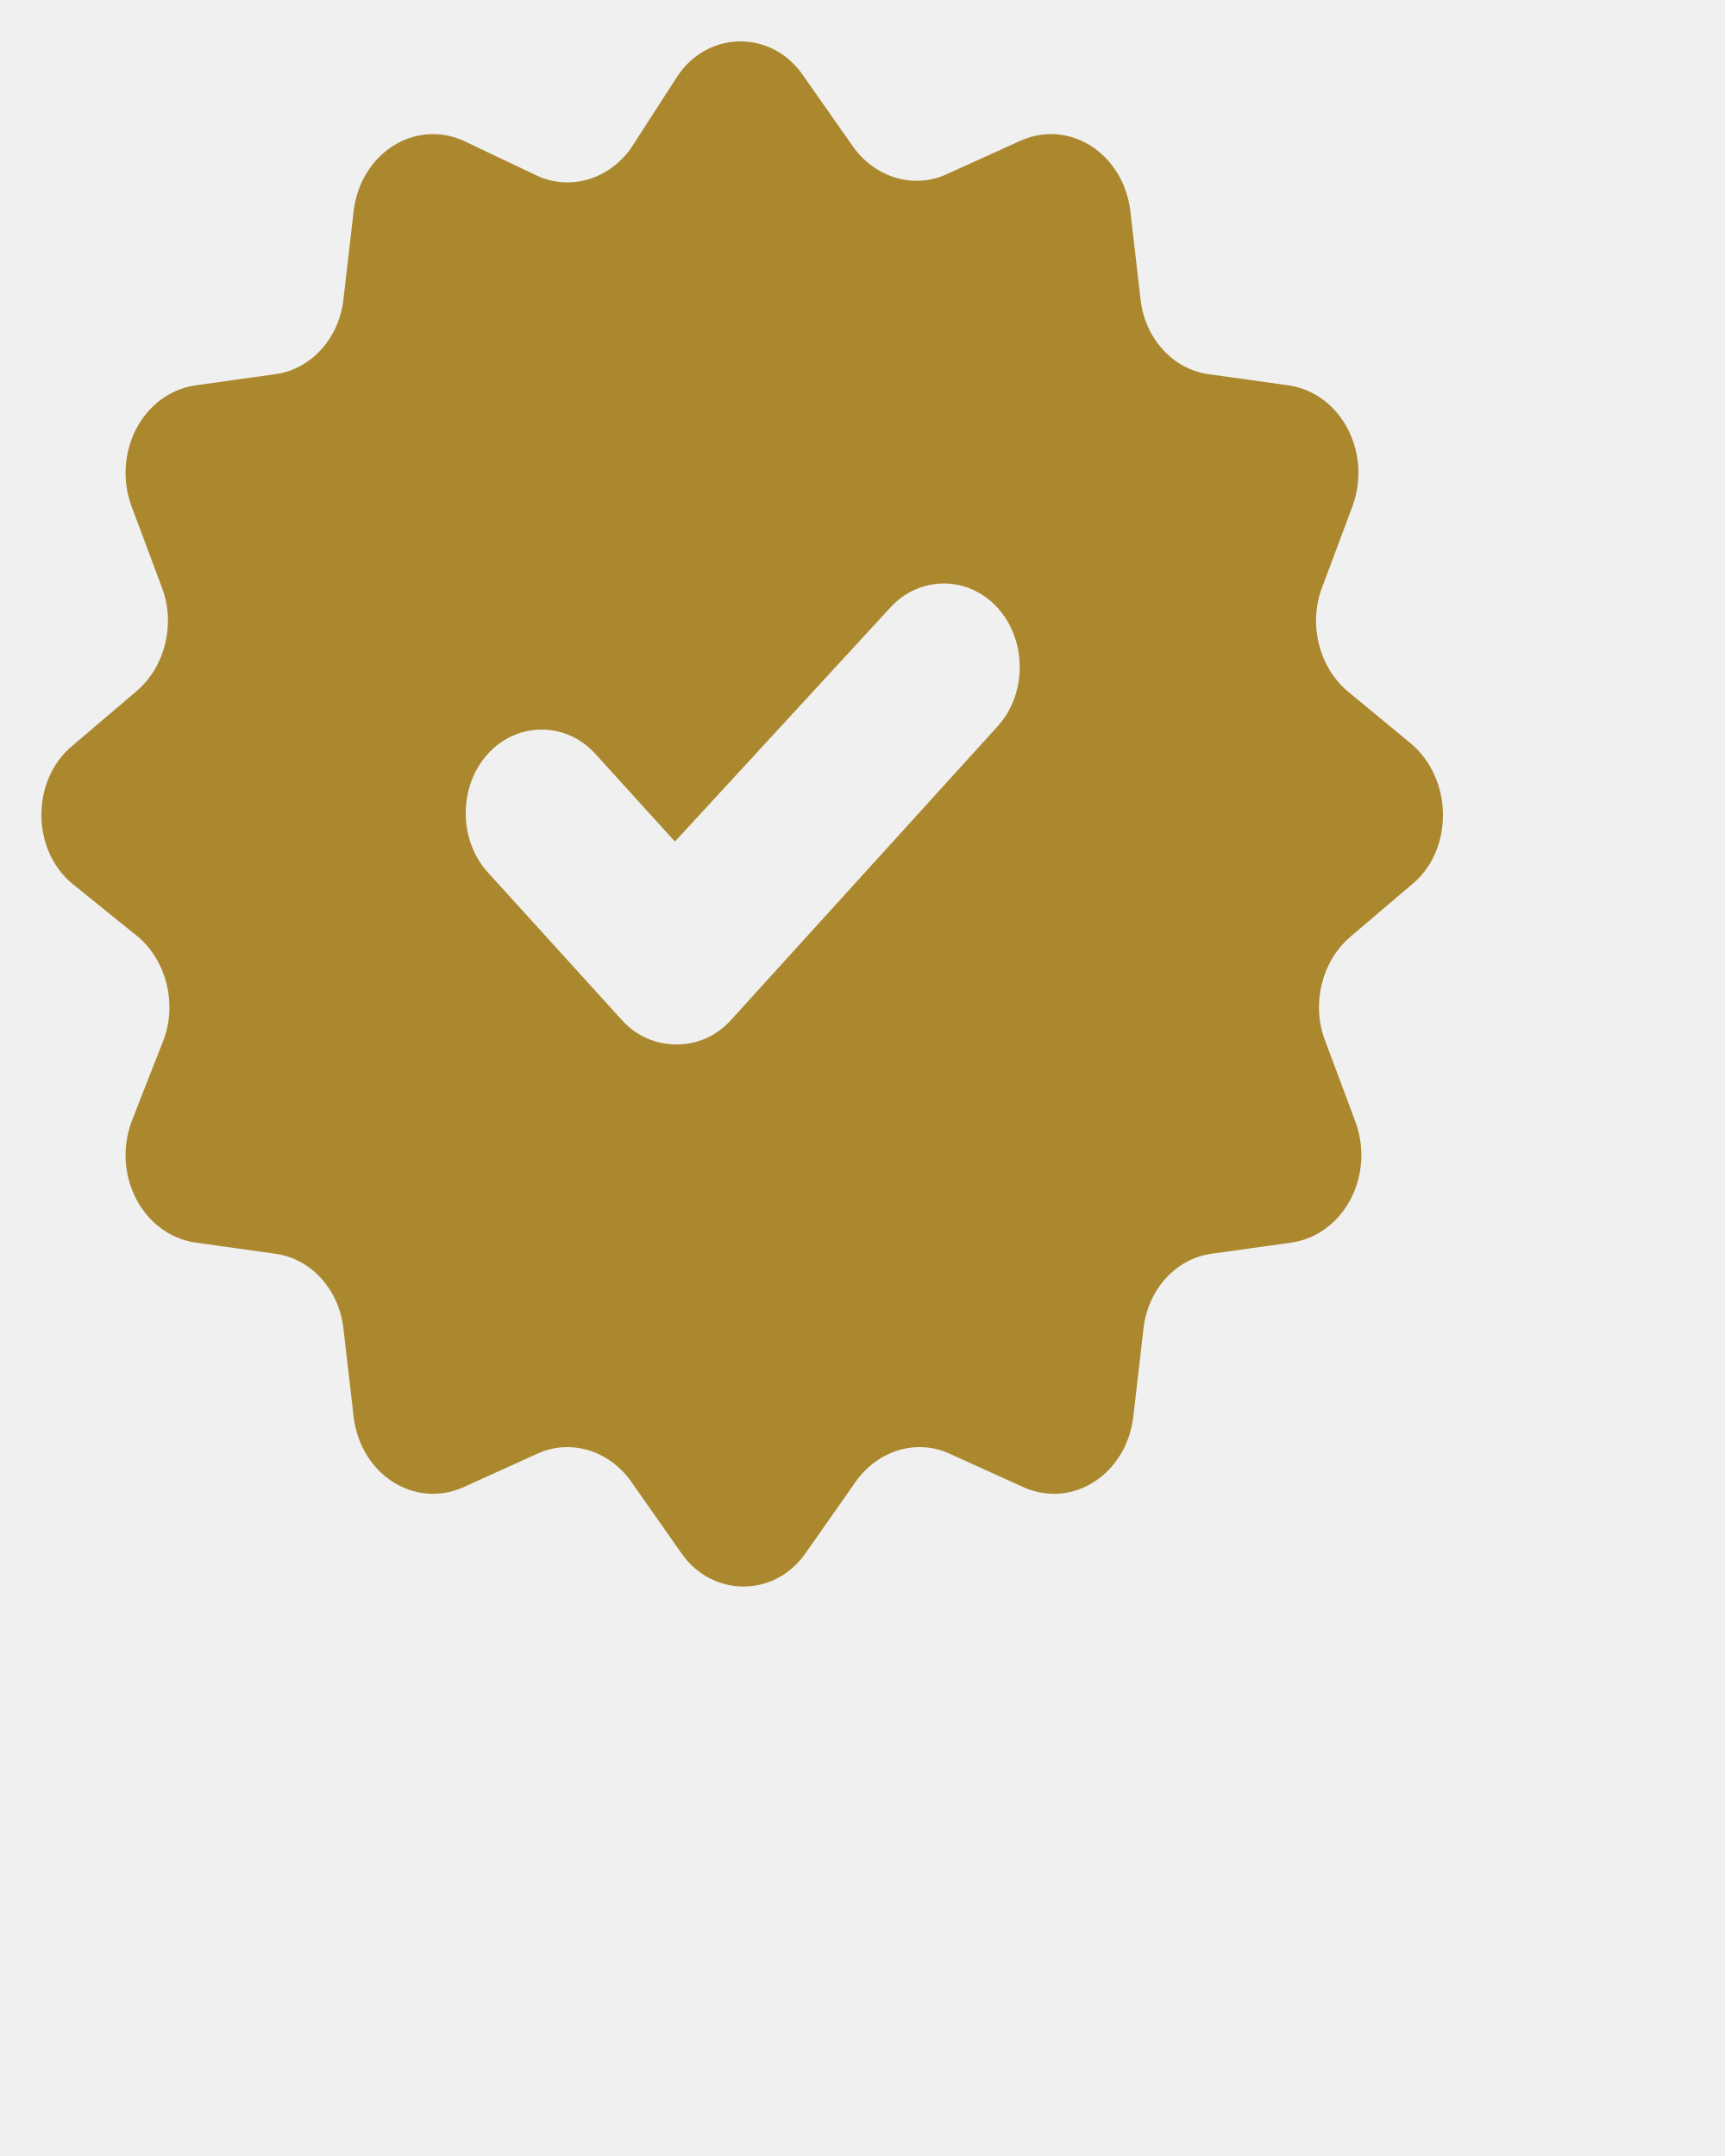
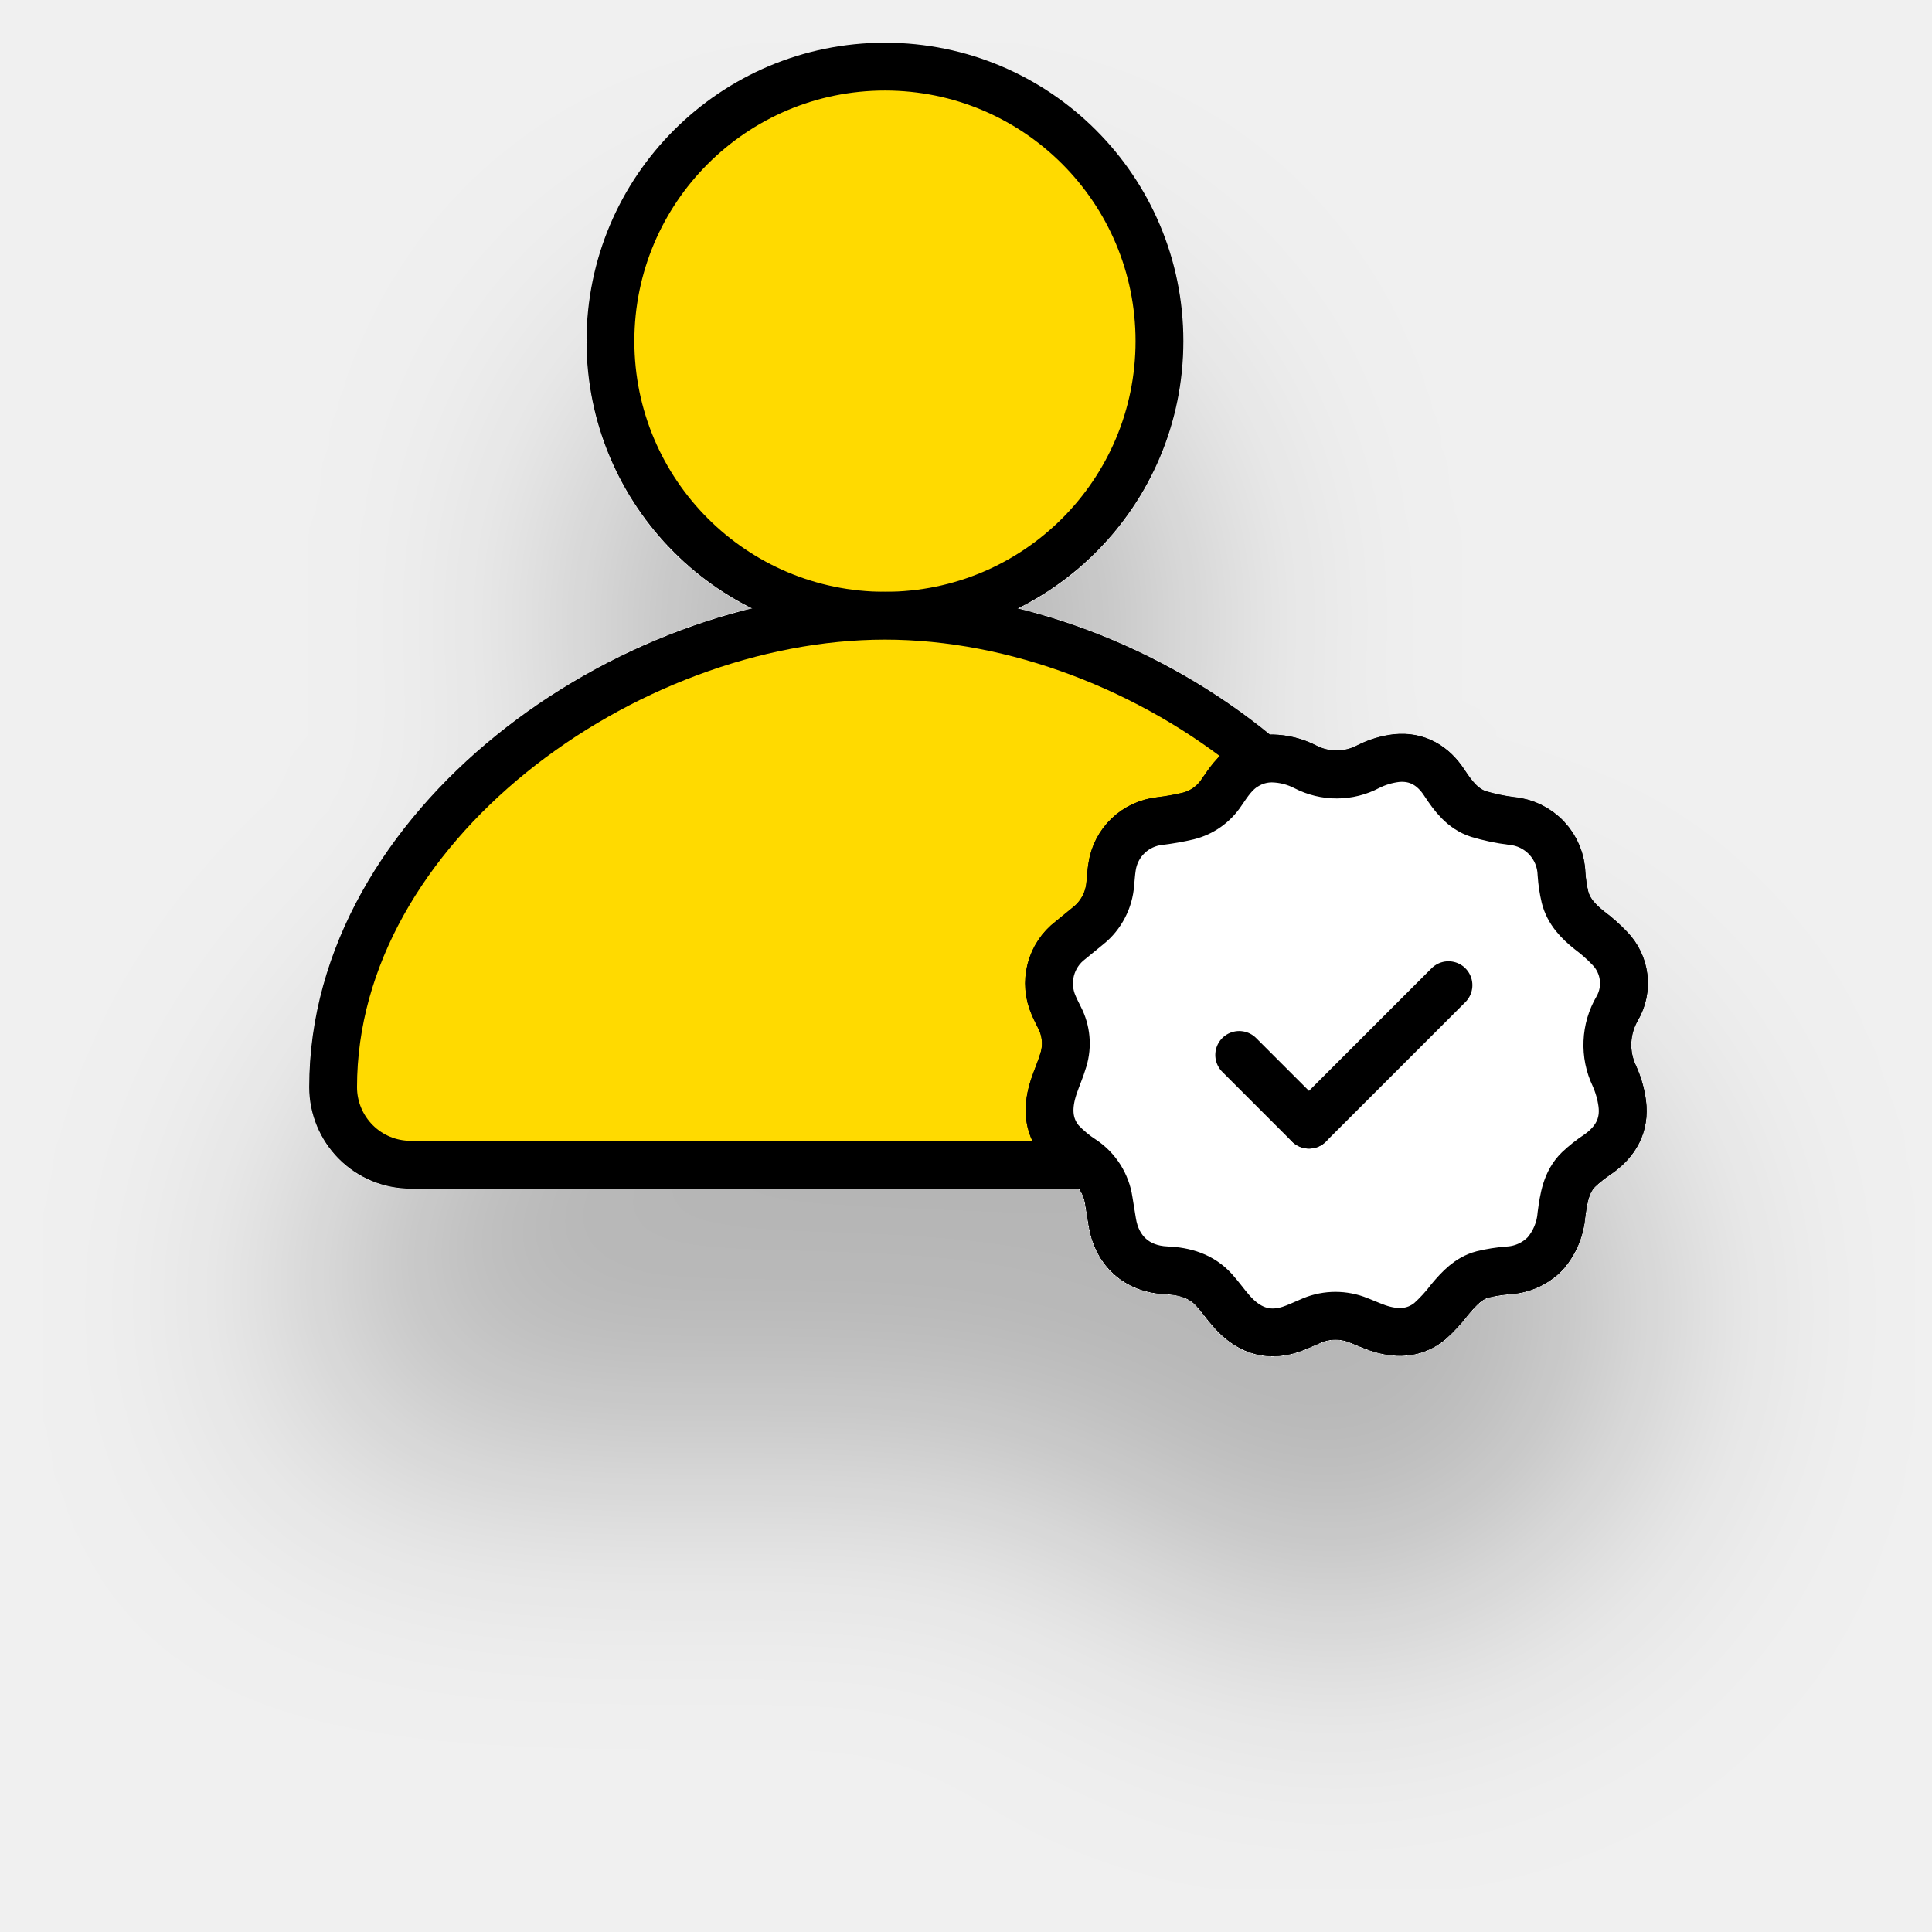
- <svg xmlns="http://www.w3.org/2000/svg" width="24" height="30" viewBox="0 0 96 120" fill="none">
-   <g clip-path="url(#clip0_1_8)">
-     <path d="M78.561 41.419L74.953 38.438C73.395 37.083 72.821 34.735 73.559 32.747L75.281 28.14C76.347 25.159 74.625 21.907 71.755 21.455L67.245 20.823C65.278 20.552 63.72 18.835 63.474 16.667L62.9 11.699C62.49 8.537 59.538 6.64 56.832 7.815L52.65 9.712C50.846 10.525 48.714 9.892 47.484 8.176L44.696 4.201C42.974 1.672 39.449 1.672 37.727 4.201L35.103 8.266C33.873 9.983 31.741 10.615 29.937 9.802L25.755 7.815C23.049 6.64 20.097 8.537 19.687 11.699L19.113 16.667C18.867 18.835 17.309 20.552 15.341 20.823L10.832 21.455C7.962 21.907 6.24 25.159 7.306 28.14L9.028 32.747C9.766 34.735 9.192 37.083 7.634 38.438L4.026 41.51C1.73 43.407 1.73 47.291 4.026 49.188L7.716 52.169C9.274 53.525 9.848 55.873 9.11 57.861L7.306 62.468C6.24 65.449 7.962 68.701 10.832 69.153L15.341 69.785C17.309 70.056 18.867 71.772 19.113 73.941L19.687 78.909C20.097 82.071 23.049 83.968 25.755 82.793L29.937 80.896C31.741 80.083 33.873 80.716 35.103 82.432L37.891 86.407C39.612 88.936 43.138 88.936 44.86 86.407L47.648 82.432C48.878 80.716 51.01 80.083 52.814 80.896L56.996 82.793C59.702 83.968 62.654 82.071 63.064 78.909L63.638 73.941C63.884 71.772 65.442 70.056 67.409 69.785L71.919 69.153C74.789 68.701 76.511 65.449 75.445 62.468L73.723 57.861C72.985 55.873 73.559 53.525 75.117 52.169L78.725 49.098C80.857 47.201 80.857 43.407 78.561 41.419ZM55.52 40.426L40.678 56.777C39.858 57.68 38.793 58.132 37.645 58.132C36.497 58.132 35.431 57.68 34.611 56.777L27.149 48.556C25.509 46.749 25.509 43.768 27.149 41.962C28.789 40.155 31.495 40.155 33.135 41.962L37.563 46.84L49.534 33.831C51.174 32.025 53.88 32.025 55.52 33.831C57.16 35.638 57.16 38.619 55.52 40.426Z" fill="#AB882E" />
+ <svg xmlns="http://www.w3.org/2000/svg" width="29" height="29" viewBox="0 0 29 29" fill="none">
+   <g filter="url(#filter0_d_73_106)">
+     <path d="M17.404 5.121C17.404 2.845 15.56 1 13.284 1C11.008 1 9.163 2.845 9.163 5.121C9.163 7.397 11.008 9.242 13.284 9.242C15.56 9.242 17.404 7.397 17.404 5.121Z" fill="#FFDA00" stroke="black" stroke-width="0.718" stroke-miterlimit="10" />
+     <path d="M13.284 9.242C9.374 9.242 5 12.411 5 16.319C5 16.628 5.123 16.924 5.341 17.142C5.559 17.361 5.855 17.483 6.164 17.483H20.319C20.472 17.483 20.623 17.453 20.765 17.395C20.906 17.336 21.034 17.25 21.142 17.142C21.25 17.034 21.336 16.906 21.395 16.765C21.453 16.623 21.483 16.472 21.483 16.319C21.483 12.411 17.193 9.242 13.284 9.242Z" fill="#FFDA00" stroke="black" stroke-width="0.718" stroke-miterlimit="10" />
+     <path d="M19.1 11.385C18.959 11.383 18.821 11.421 18.701 11.494C18.541 11.592 18.44 11.746 18.337 11.893C18.22 12.071 18.041 12.197 17.835 12.248C17.695 12.281 17.554 12.306 17.411 12.323C17.232 12.342 17.064 12.42 16.933 12.545C16.803 12.67 16.719 12.834 16.693 13.013C16.68 13.093 16.675 13.18 16.667 13.263C16.658 13.384 16.625 13.502 16.569 13.611C16.512 13.719 16.435 13.814 16.34 13.891L16.069 14.112C15.923 14.223 15.819 14.379 15.773 14.557C15.727 14.734 15.743 14.922 15.817 15.089C15.843 15.153 15.877 15.214 15.906 15.275C16.006 15.47 16.027 15.695 15.964 15.904C15.924 16.041 15.865 16.174 15.819 16.309C15.723 16.598 15.718 16.882 15.921 17.126C16.021 17.233 16.134 17.327 16.257 17.406C16.36 17.476 16.448 17.566 16.515 17.672C16.581 17.777 16.625 17.895 16.644 18.018C16.662 18.124 16.68 18.23 16.696 18.337C16.764 18.774 17.067 19.048 17.509 19.067C17.785 19.078 18.035 19.151 18.227 19.363C18.317 19.463 18.394 19.575 18.483 19.675C18.722 19.944 19.006 20.07 19.361 19.956C19.463 19.924 19.561 19.877 19.66 19.834C19.877 19.733 20.125 19.721 20.351 19.801C20.46 19.841 20.567 19.891 20.677 19.929C20.952 20.023 21.224 20.024 21.459 19.833C21.573 19.732 21.676 19.619 21.768 19.497C21.903 19.338 22.044 19.184 22.253 19.128C22.381 19.097 22.511 19.077 22.641 19.067C22.853 19.055 23.053 18.963 23.2 18.81C23.339 18.646 23.423 18.443 23.439 18.229C23.472 17.984 23.508 17.738 23.695 17.554C23.784 17.47 23.88 17.394 23.982 17.326C24.251 17.139 24.394 16.89 24.351 16.562C24.332 16.419 24.292 16.281 24.233 16.15C24.157 15.99 24.121 15.814 24.128 15.637C24.136 15.461 24.186 15.289 24.275 15.136C24.358 14.994 24.392 14.829 24.372 14.667C24.352 14.504 24.279 14.352 24.165 14.235C24.07 14.135 23.967 14.043 23.857 13.962C23.69 13.829 23.545 13.678 23.491 13.465C23.464 13.351 23.447 13.236 23.439 13.119C23.434 12.917 23.354 12.725 23.216 12.578C23.078 12.431 22.89 12.339 22.689 12.321C22.52 12.3 22.353 12.265 22.19 12.216C21.957 12.136 21.815 11.951 21.684 11.752C21.514 11.493 21.273 11.345 20.958 11.378C20.813 11.395 20.672 11.438 20.541 11.504C20.395 11.581 20.232 11.622 20.067 11.623C19.902 11.624 19.739 11.584 19.592 11.508C19.439 11.43 19.271 11.388 19.1 11.385Z" fill="#FFDA00" stroke="black" stroke-width="0.718" stroke-miterlimit="10" />
+     <path d="M19.1 11.385C19.271 11.389 19.44 11.432 19.592 11.511C19.739 11.587 19.902 11.627 20.067 11.626C20.232 11.626 20.395 11.585 20.541 11.507C20.672 11.441 20.813 11.399 20.958 11.381C21.277 11.348 21.517 11.496 21.683 11.755C21.814 11.954 21.956 12.143 22.19 12.219C22.353 12.268 22.52 12.303 22.689 12.324C22.89 12.342 23.078 12.434 23.216 12.581C23.354 12.728 23.433 12.921 23.439 13.122C23.447 13.239 23.464 13.354 23.491 13.468C23.545 13.681 23.69 13.832 23.857 13.965C23.967 14.047 24.07 14.138 24.165 14.238C24.278 14.355 24.35 14.506 24.37 14.668C24.39 14.83 24.357 14.995 24.275 15.136C24.186 15.289 24.135 15.461 24.128 15.638C24.12 15.815 24.156 15.991 24.232 16.151C24.291 16.282 24.331 16.421 24.35 16.563C24.393 16.892 24.25 17.141 23.981 17.328C23.879 17.395 23.783 17.471 23.694 17.555C23.507 17.739 23.471 17.985 23.438 18.23C23.422 18.444 23.338 18.648 23.199 18.811C23.052 18.965 22.852 19.057 22.64 19.069C22.51 19.079 22.38 19.099 22.253 19.13C22.043 19.186 21.902 19.339 21.767 19.499C21.675 19.621 21.572 19.733 21.459 19.835C21.219 20.026 20.951 20.025 20.676 19.931C20.566 19.892 20.459 19.842 20.35 19.802C20.124 19.723 19.876 19.735 19.659 19.836C19.56 19.878 19.462 19.925 19.36 19.958C19.002 20.072 18.715 19.946 18.482 19.677C18.393 19.576 18.316 19.465 18.226 19.365C18.034 19.153 17.785 19.08 17.508 19.068C17.066 19.05 16.763 18.776 16.695 18.339C16.678 18.232 16.661 18.126 16.643 18.02C16.625 17.896 16.58 17.779 16.514 17.673C16.447 17.568 16.36 17.477 16.256 17.408C16.133 17.329 16.02 17.235 15.92 17.128C15.717 16.883 15.723 16.599 15.818 16.311C15.864 16.175 15.923 16.043 15.963 15.906C16.026 15.697 16.005 15.471 15.905 15.277C15.876 15.216 15.842 15.155 15.816 15.091C15.742 14.924 15.726 14.736 15.772 14.558C15.818 14.381 15.922 14.224 16.068 14.114L16.339 13.892C16.434 13.816 16.511 13.72 16.567 13.612C16.624 13.504 16.657 13.386 16.666 13.264C16.674 13.185 16.679 13.098 16.692 13.015C16.718 12.836 16.802 12.671 16.933 12.546C17.063 12.421 17.231 12.344 17.41 12.325C17.553 12.308 17.694 12.283 17.834 12.25C18.04 12.199 18.219 12.072 18.336 11.895C18.439 11.744 18.538 11.591 18.7 11.496C18.82 11.422 18.959 11.383 19.1 11.385Z" fill="white" stroke="black" stroke-width="0.718" stroke-miterlimit="10" />
+     <path d="M18.601 15.835L19.648 16.882" stroke="black" stroke-width="0.718" stroke-miterlimit="10" stroke-linecap="round" />
+     <path d="M21.742 14.788L19.649 16.881" stroke="black" stroke-width="0.718" stroke-miterlimit="10" stroke-linecap="round" />
  </g>
  <defs>
-     <clipPath id="clip0_1_8">
-       <rect width="96" height="120" fill="white" />
-     </clipPath>
+     <filter id="filter0_d_73_106" x="0.641" y="0.641" width="28.096" height="27.718" filterUnits="userSpaceOnUse" color-interpolation-filters="sRGB">
+       <feFlood flood-opacity="0" result="BackgroundImageFix" />
+       <feColorMatrix in="SourceAlpha" type="matrix" values="0 0 0 0 0 0 0 0 0 0 0 0 0 0 0 0 0 0 127 0" result="hardAlpha" />
+       <feOffset dy="4" />
+       <feGaussianBlur stdDeviation="2" />
+       <feComposite in2="hardAlpha" operator="out" />
+       <feColorMatrix type="matrix" values="0 0 0 0 0 0 0 0 0 0 0 0 0 0 0 0 0 0 0.25 0" />
+       <feBlend mode="normal" in2="BackgroundImageFix" result="effect1_dropShadow_73_106" />
+       <feBlend mode="normal" in="SourceGraphic" in2="effect1_dropShadow_73_106" result="shape" />
+     </filter>
  </defs>
</svg>
